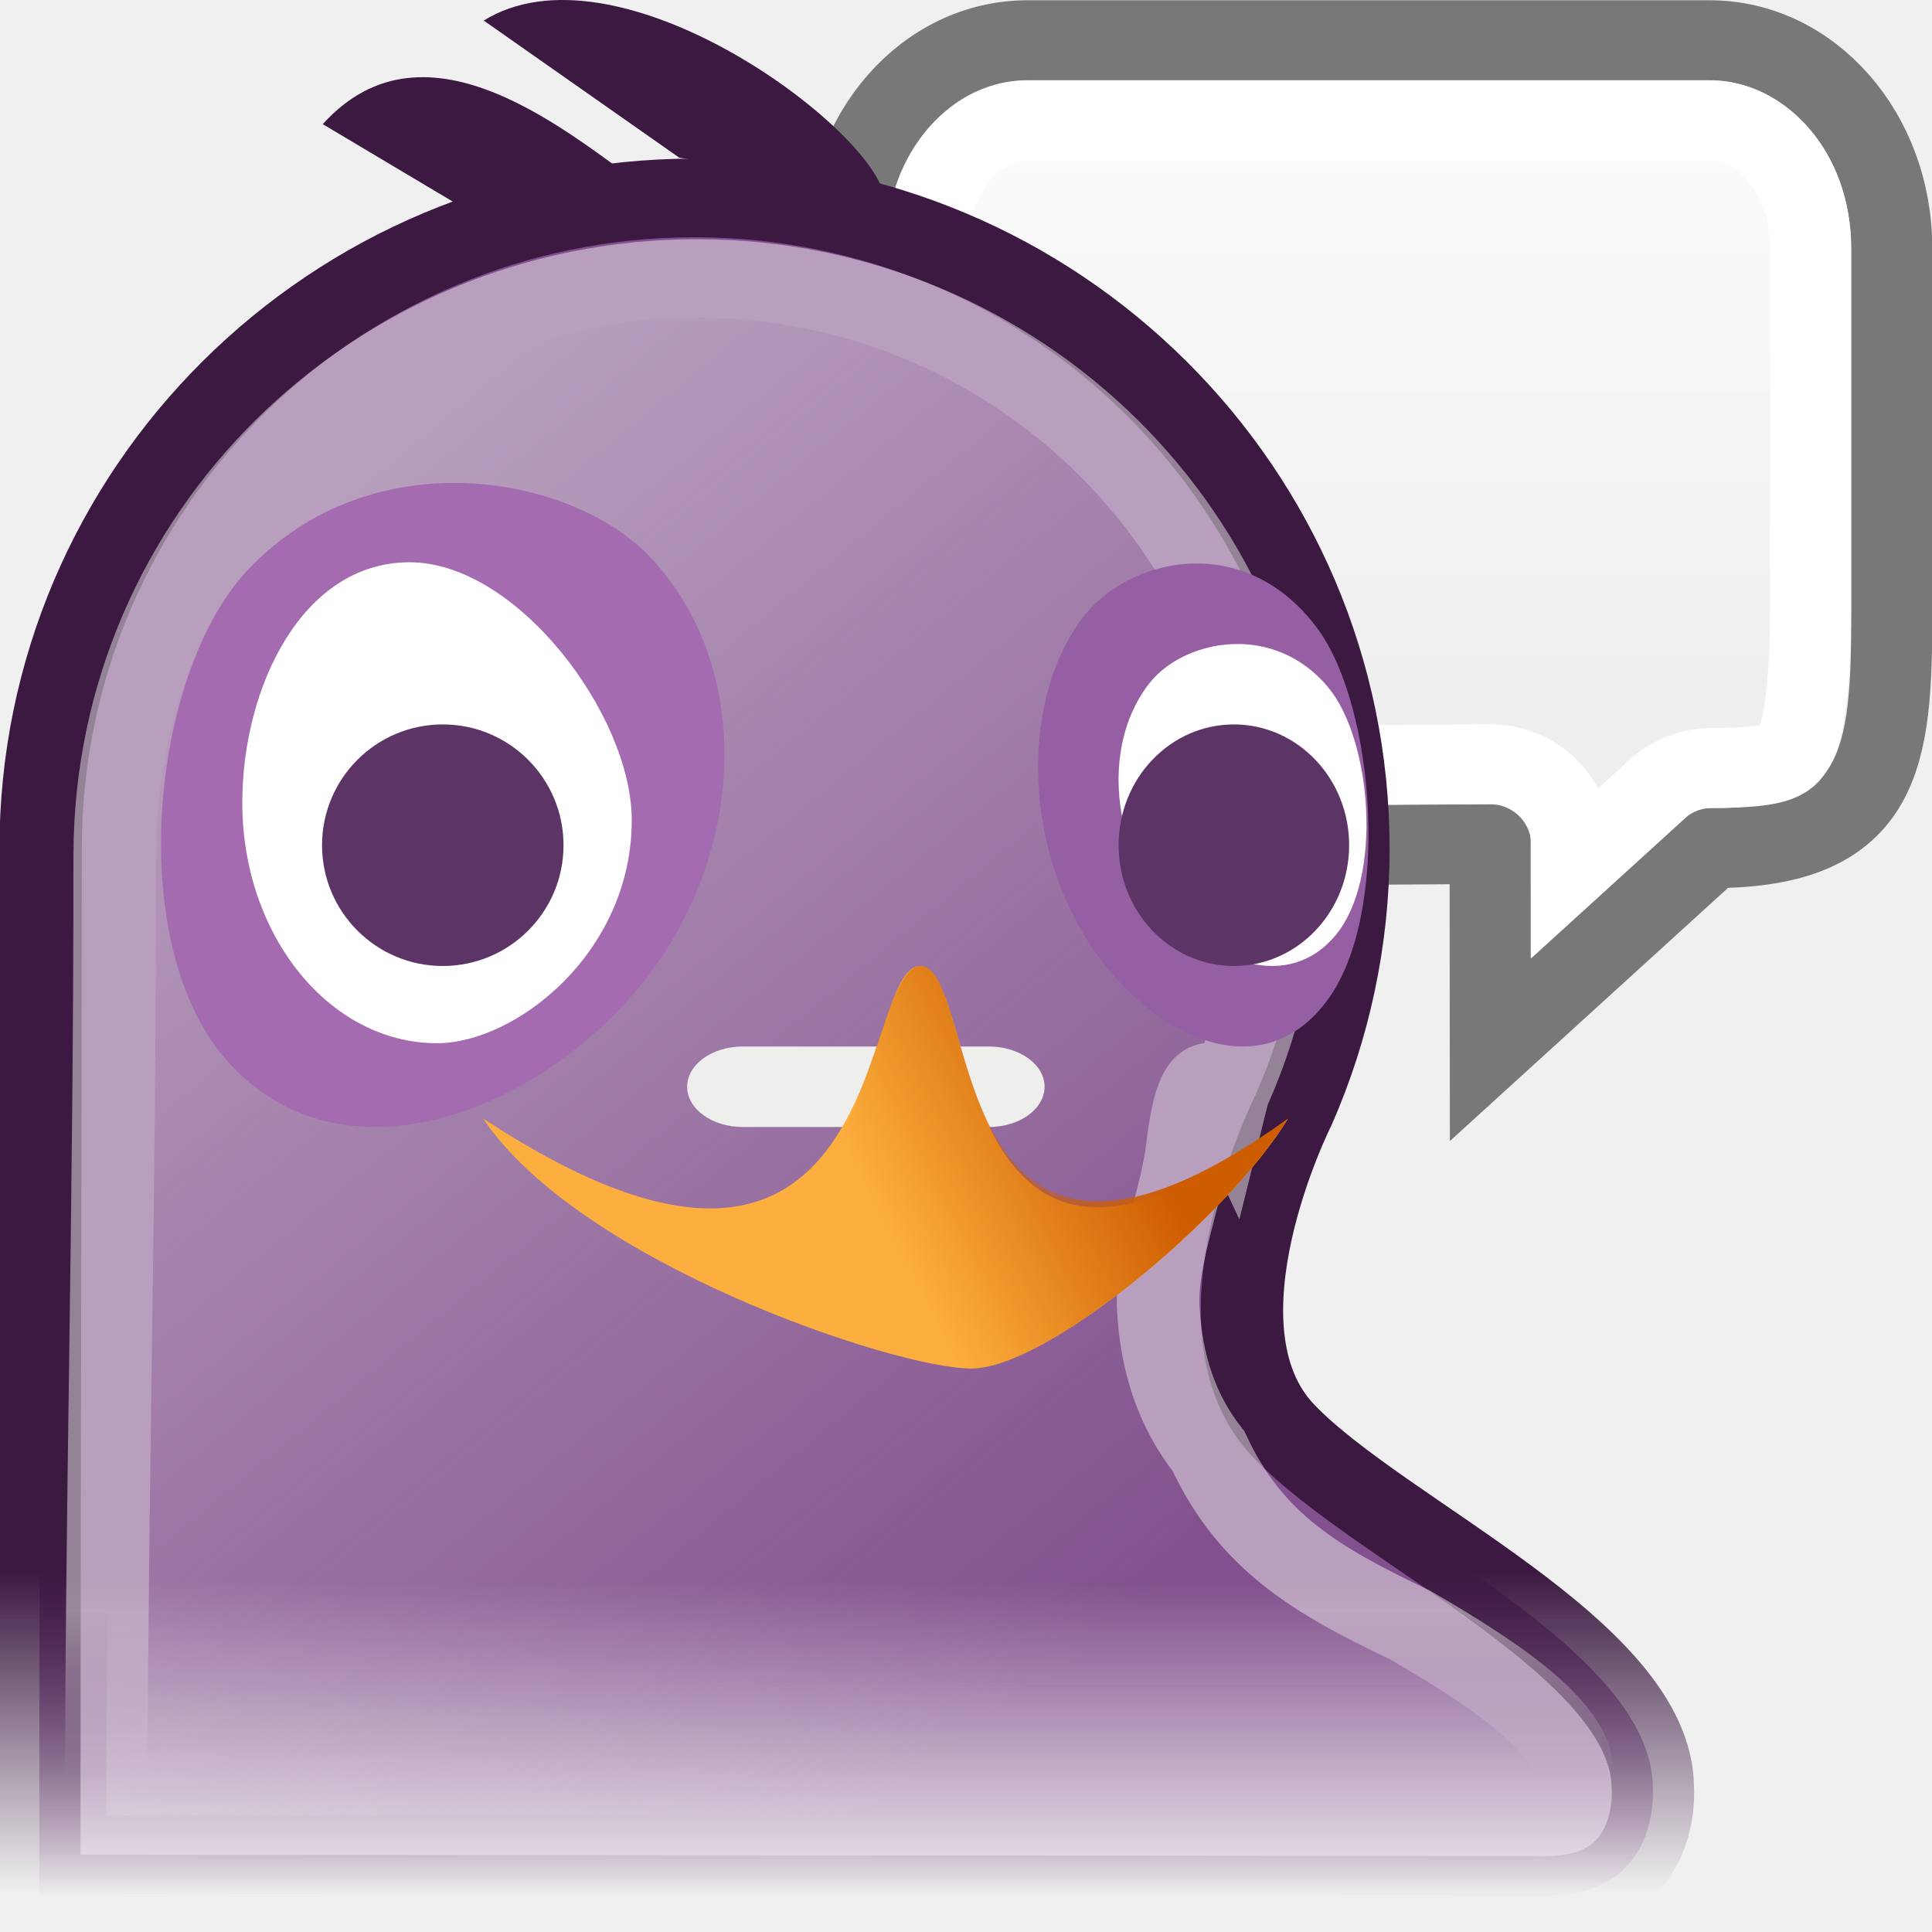
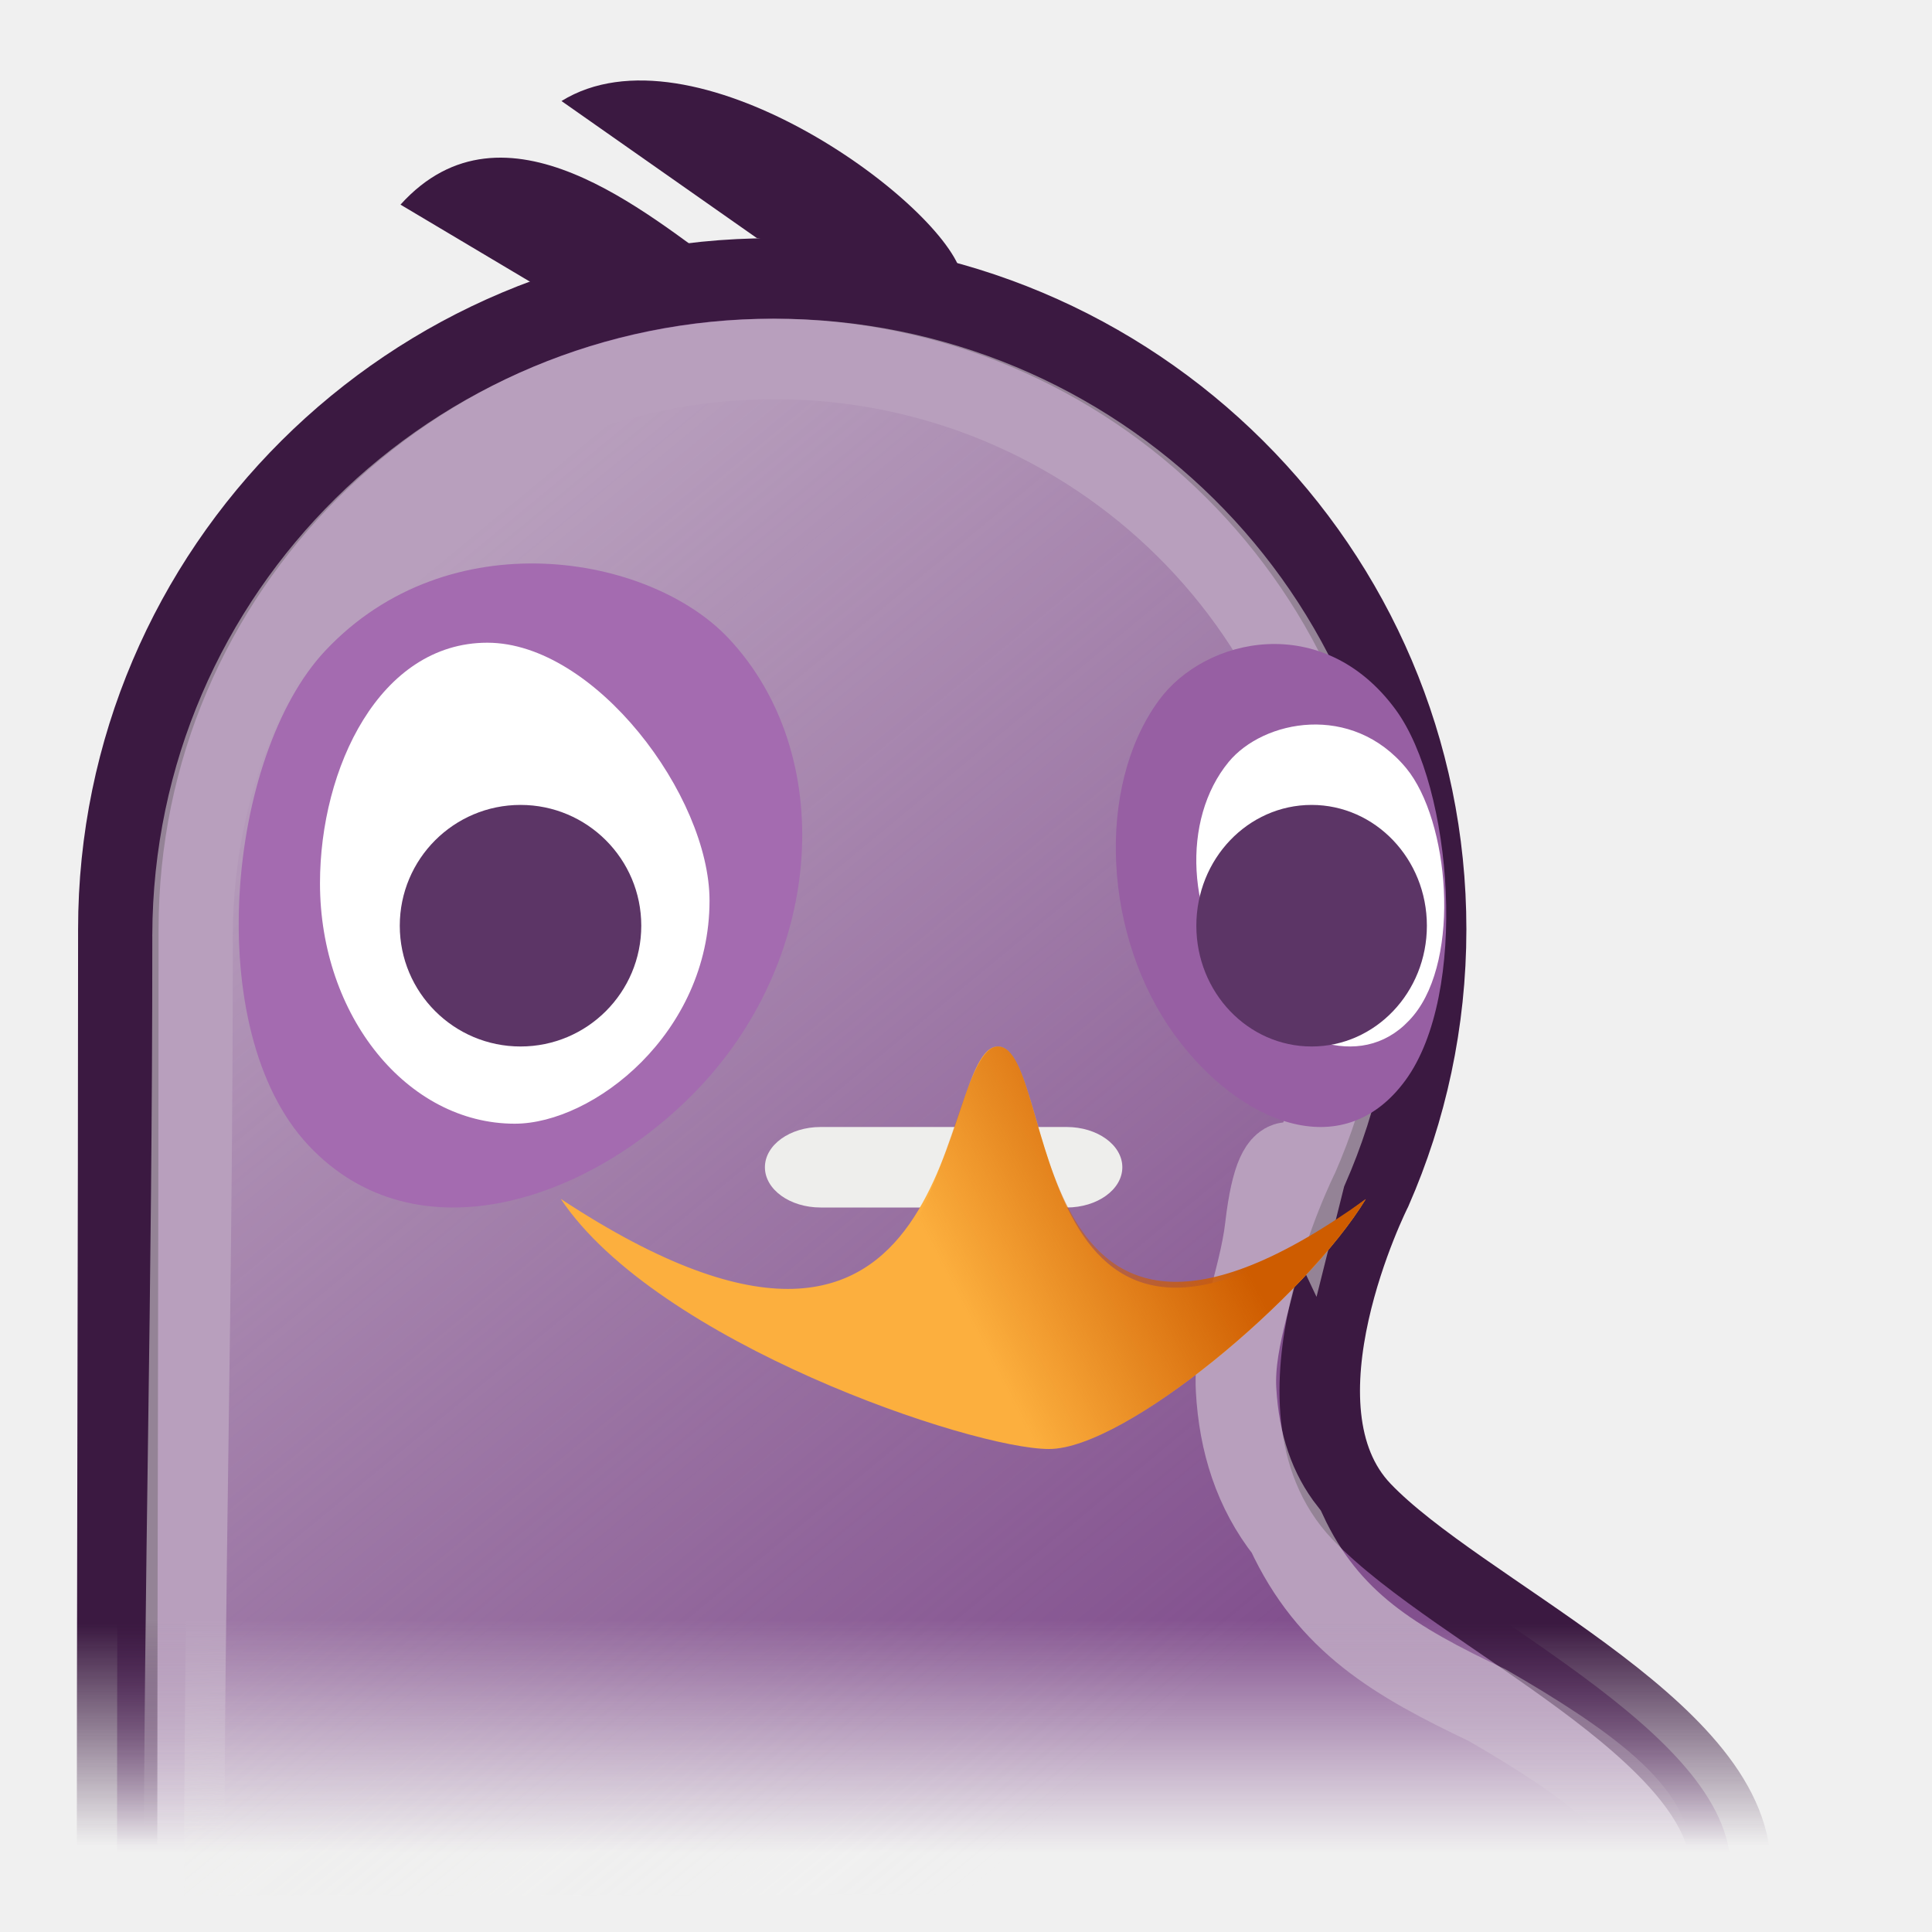
<svg xmlns="http://www.w3.org/2000/svg" xmlns:xlink="http://www.w3.org/1999/xlink" width="24" height="24" id="svg4345" version="1.0">
  <defs id="defs4347">
    <linearGradient id="linearGradient3124">
      <stop style="stop-color:#3b1941;stop-opacity:1;" offset="0" id="stop3126" />
      <stop style="stop-color:#3b1941;stop-opacity:0;" offset="1" id="stop3128" />
    </linearGradient>
    <linearGradient id="linearGradient3116">
      <stop style="stop-color:#82508e;stop-opacity:1;" offset="0" id="stop3118" />
      <stop style="stop-color:#82508e;stop-opacity:0;" offset="1" id="stop3120" />
    </linearGradient>
    <linearGradient id="linearGradient3108">
      <stop style="stop-color:#eeeeec;stop-opacity:1;" offset="0" id="stop3110" />
      <stop style="stop-color:#eeeeec;stop-opacity:0;" offset="1" id="stop3112" />
    </linearGradient>
    <linearGradient id="linearGradient5438">
      <stop style="stop-color:white;stop-opacity:1;" offset="0" id="stop5440" />
      <stop style="stop-color:white;stop-opacity:0;" offset="1" id="stop5442" />
    </linearGradient>
    <linearGradient id="linearGradient6817">
      <stop style="stop-color:white;stop-opacity:1;" offset="0" id="stop6819" />
      <stop style="stop-color:white;stop-opacity:0;" offset="1" id="stop6821" />
    </linearGradient>
    <linearGradient id="linearGradient6537">
      <stop style="stop-color:white;stop-opacity:1;" offset="0" id="stop6539" />
      <stop style="stop-color:white;stop-opacity:0;" offset="1" id="stop6541" />
    </linearGradient>
    <linearGradient id="linearGradient6506">
      <stop style="stop-color:#eeeeec;stop-opacity:1;" offset="0" id="stop6508" />
      <stop style="stop-color:#eeeeec;stop-opacity:0;" offset="1" id="stop6510" />
    </linearGradient>
    <linearGradient id="linearGradient2804">
      <stop style="stop-color:black;stop-opacity:0;" offset="0" id="stop2806" />
      <stop id="stop2812" offset="0.5" style="stop-color:black;stop-opacity:1;" />
      <stop style="stop-color:black;stop-opacity:0;" offset="1" id="stop2808" />
    </linearGradient>
    <radialGradient xlink:href="#linearGradient25546" id="radialGradient25572" gradientUnits="userSpaceOnUse" gradientTransform="matrix(1,0,0,0.994693,0,4.16407e-2)" cx="7.884" cy="1.51" fx="7.884" fy="1.51" r="8.488" />
    <radialGradient xlink:href="#linearGradient25546" id="radialGradient25568" gradientUnits="userSpaceOnUse" gradientTransform="matrix(1,0,0,0.994693,0,4.16407e-2)" cx="7.884" cy="0.145" fx="7.884" fy="0.145" r="8.488" />
    <linearGradient id="linearGradient25546">
      <stop style="stop-color:white;stop-opacity:1;" offset="0" id="stop25548" />
      <stop style="stop-color:white;stop-opacity:0;" offset="1" id="stop25550" />
    </linearGradient>
    <radialGradient xlink:href="#linearGradient25546" id="radialGradient25554" cx="7.884" cy="2.624" fx="7.884" fy="2.624" r="8.488" gradientTransform="matrix(1.131317,0,0,1.125313,-1.035262,-0.301139)" gradientUnits="userSpaceOnUse" />
    <linearGradient id="linearGradient3800">
      <stop style="stop-color:#f4d9b1;stop-opacity:1;" offset="0" id="stop3802" />
      <stop style="stop-color:#df9725;stop-opacity:1;" offset="1" id="stop3804" />
    </linearGradient>
-     <linearGradient xlink:href="#linearGradient6506" id="linearGradient6512" x1="15.646" y1="40.434" x2="15.646" y2="43.694" gradientUnits="userSpaceOnUse" />
+     <linearGradient xlink:href="#linearGradient6506" id="linearGradient6512" x1="15.646" y1="39.03" x2="15.646" y2="43.207" gradientUnits="userSpaceOnUse" gradientTransform="matrix(0.660903,0,0,0.627207,-0.293224,-4.361383)" />
    <linearGradient xlink:href="#linearGradient6817" id="linearGradient6823" x1="0.239" y1="38.95" x2="5.709" y2="42.983" gradientUnits="userSpaceOnUse" />
    <linearGradient xlink:href="#linearGradient5438" id="linearGradient5444" x1="30.152" y1="-0.865" x2="30.152" y2="23.012" gradientUnits="userSpaceOnUse" />
    <linearGradient gradientUnits="userSpaceOnUse" y2="44.272" x2="5.537" y1="39.902" x1="-1.684" id="linearGradient6569" xlink:href="#linearGradient6563" />
    <linearGradient gradientUnits="userSpaceOnUse" y2="23.559" x2="30.5" y1="0.034" x1="30.5" id="linearGradient2089" xlink:href="#linearGradient6537" />
    <linearGradient gradientUnits="userSpaceOnUse" y2="50.08" x2="14.943" y1="39.743" x1="15.646" id="linearGradient2087" xlink:href="#linearGradient6506" />
    <linearGradient id="linearGradient2081">
      <stop id="stop2083" offset="0" style="stop-color:#f4d9b1;stop-opacity:1;" />
      <stop id="stop2085" offset="1" style="stop-color:#df9725;stop-opacity:1;" />
    </linearGradient>
    <radialGradient gradientUnits="userSpaceOnUse" gradientTransform="matrix(1.131317,0,0,1.125313,-1.035262,-0.301139)" r="8.488" fy="2.624" fx="7.884" cy="2.624" cx="7.884" id="radialGradient2079" xlink:href="#linearGradient25546" />
    <radialGradient r="8.488" fy="0.145" fx="7.884" cy="0.145" cx="7.884" gradientTransform="matrix(1,0,0,0.994693,0,4.16407e-2)" gradientUnits="userSpaceOnUse" id="radialGradient2071" xlink:href="#linearGradient25546" />
    <radialGradient r="8.488" fy="1.51" fx="7.884" cy="1.51" cx="7.884" gradientTransform="matrix(1,0,0,0.994693,0,4.16407e-2)" gradientUnits="userSpaceOnUse" id="radialGradient2069" xlink:href="#linearGradient25546" />
    <linearGradient id="linearGradient2061">
      <stop id="stop2063" offset="0" style="stop-color:black;stop-opacity:0;" />
      <stop style="stop-color:black;stop-opacity:1;" offset="0.5" id="stop2065" />
      <stop id="stop2067" offset="1" style="stop-color:black;stop-opacity:0;" />
    </linearGradient>
    <linearGradient id="linearGradient6563">
      <stop id="stop6565" offset="0" style="stop-color:white;stop-opacity:1;" />
      <stop id="stop6567" offset="1" style="stop-color:white;stop-opacity:0;" />
    </linearGradient>
    <linearGradient id="linearGradient2850">
      <stop id="stop2852" offset="0" style="stop-color:#ce5c00;stop-opacity:1;" />
      <stop id="stop2854" offset="1" style="stop-color:#ce5c00;stop-opacity:0;" />
    </linearGradient>
    <linearGradient id="linearGradient3958">
      <stop id="stop3960" offset="0" style="stop-color:#eeeeec;stop-opacity:1;" />
      <stop id="stop3962" offset="1" style="stop-color:#eeeeec;stop-opacity:0;" />
    </linearGradient>
    <linearGradient id="linearGradient3968">
      <stop id="stop3970" offset="0" style="stop-color:#82508e;stop-opacity:1;" />
      <stop id="stop3972" offset="1" style="stop-color:#82508e;stop-opacity:0;" />
    </linearGradient>
    <linearGradient id="linearGradient3976">
      <stop id="stop3978" offset="0" style="stop-color:#3b1941;stop-opacity:1;" />
      <stop id="stop3980" offset="1" style="stop-color:#3b1941;stop-opacity:0;" />
    </linearGradient>
    <linearGradient xlink:href="#linearGradient2850" id="linearGradient2149" gradientUnits="userSpaceOnUse" gradientTransform="matrix(0.769231,0,0,0.714287,-34.23081,-12.28573)" x1="21.786" y1="28.143" x2="17.786" y2="30.071" />
    <radialGradient xlink:href="#linearGradient3958" id="radialGradient2191" gradientUnits="userSpaceOnUse" gradientTransform="matrix(1.116159,0,0,1.076653,-36.39499,-20.28695)" cx="9.064" cy="21.512" fx="9.064" fy="21.512" r="16.664" />
    <linearGradient xlink:href="#linearGradient6506" id="linearGradient2193" gradientUnits="userSpaceOnUse" x1="15.646" y1="39.743" x2="15.646" y2="53.502" gradientTransform="matrix(0.660903,0,0,0.627207,-32.26852,-10.3201)" />
    <linearGradient xlink:href="#linearGradient3968" id="linearGradient2196" gradientUnits="userSpaceOnUse" x1="16.133" y1="40.782" x2="16.133" y2="48.069" gradientTransform="matrix(0.67692,0,0,0.646801,-32.53568,-10.90841)" />
    <linearGradient xlink:href="#linearGradient3976" id="linearGradient2198" gradientUnits="userSpaceOnUse" x1="12.096" y1="40.908" x2="12.096" y2="46.463" gradientTransform="matrix(0.67692,0,0,0.646801,-32.53568,-10.90841)" />
    <linearGradient xlink:href="#linearGradient6537" id="linearGradient2201" gradientUnits="userSpaceOnUse" x1="30.5" y1="0.034" x2="30.5" y2="23.559" gradientTransform="matrix(0.668893,0,0,0.668627,-32.91377,-10.19246)" />
-     <linearGradient xlink:href="#linearGradient3108" id="linearGradient3114" x1="10.183" y1="16.618" x2="27.598" y2="36.645" gradientUnits="userSpaceOnUse" />
-     <linearGradient xlink:href="#linearGradient3116" id="linearGradient3122" x1="15.723" y1="39.585" x2="15.723" y2="45.765" gradientUnits="userSpaceOnUse" />
-     <linearGradient xlink:href="#linearGradient3124" id="linearGradient3130" x1="13.151" y1="39.394" x2="13.151" y2="45.552" gradientUnits="userSpaceOnUse" />
-     <linearGradient xlink:href="#linearGradient2850" id="linearGradient3146" gradientUnits="userSpaceOnUse" gradientTransform="matrix(0.769231,0,0,0.714287,-3.230767,-7.285729)" x1="21.786" y1="28.143" x2="17.786" y2="30.071" />
+     <linearGradient xlink:href="#linearGradient3108" id="linearGradient3114" x1="10.183" y1="16.618" x2="27.598" y2="36.645" gradientUnits="userSpaceOnUse" gradientTransform="matrix(0.660903,0,0,0.627207,-0.293224,-4.361383)" />
+     <linearGradient xlink:href="#linearGradient3116" id="linearGradient3122" x1="15.723" y1="38.769" x2="15.723" y2="43.25" gradientUnits="userSpaceOnUse" gradientTransform="matrix(0.67692,0,0,0.646801,-0.560381,-4.949693)" />
+     <linearGradient xlink:href="#linearGradient3124" id="linearGradient3130" x1="13.151" y1="38.85" x2="13.151" y2="43.106" gradientUnits="userSpaceOnUse" gradientTransform="matrix(0.67692,0,0,0.646801,-0.560381,-4.949693)" />
+     <linearGradient xlink:href="#linearGradient2850" id="linearGradient3146" gradientUnits="userSpaceOnUse" gradientTransform="matrix(0.769231,0,0,0.714287,-2.265038,-6.285729)" x1="21.786" y1="28.143" x2="17.786" y2="30.071" />
+     <linearGradient xlink:href="#linearGradient5438" id="linearGradient2848" gradientUnits="userSpaceOnUse" x1="30.152" y1="-0.865" x2="30.152" y2="23.012" />
  </defs>
  <g id="layer1">
-     <path style="fill:#efefef;fill-opacity:1;stroke:#787878;stroke-width:2.682;stroke-miterlimit:4;stroke-dasharray:none;stroke-opacity:1" d="M 17.892,1.5 C 14.554,1.5 11.861,4.611 11.861,8.469 L 11.861,20.531 C 11.861,24.389 14.79,28.553 18.129,28.553 L 33.206,28.455 L 33.212,35.36 L 40.55,28.593 C 46.238,28.593 46.5,25.478 46.5,20.728 L 46.5,8.469 C 46.5,4.611 43.807,1.5 40.469,1.5 L 17.892,1.5 z " id="path4547" transform="matrix(0.375302,0,0,0.370406,6.048447,-5.560909e-2)" />
-     <path style="fill:url(#linearGradient5444);fill-opacity:1.0;stroke:white;stroke-width:2.682;stroke-miterlimit:4;stroke-dasharray:none;stroke-opacity:1" id="path5436" d="M 17.906,4.188 C 16.243,4.188 14.562,5.866 14.562,8.469 L 14.562,20.531 C 14.562,21.781 15.114,23.319 15.906,24.375 C 16.699,25.431 17.58,25.875 18.125,25.875 L 33.188,25.781 C 33.905,25.776 34.595,26.056 35.105,26.56 C 35.615,27.065 35.904,27.751 35.906,28.469 L 35.906,29.219 L 38.719,26.625 C 39.22,26.16 39.879,25.904 40.562,25.906 C 42.912,25.906 43.048,25.595 43.312,25.125 C 43.577,24.655 43.812,23.046 43.812,20.719 L 43.812,8.469 C 43.812,5.866 42.132,4.188 40.469,4.188 L 17.906,4.188 z " transform="matrix(0.375302,0,0,0.370406,6.048447,-5.560909e-2)" />
-     <path style="opacity:1;fill:#75507b;fill-opacity:1" d="M 36.062,8 C 33.978,8 33.335,10.523 34.781,12.938 C 35.25,13.721 36.674,15.153 36.867,15.153 L 36.878,14.508 C 36.288,13.581 35.517,12.502 35.687,12.282 C 37.836,12.282 38,11.492 38,10.028 C 38,8.754 37.229,8 36.062,8 z " id="path6521" transform="matrix(1.747787,0,0,1.397993,-52.41719,-5.183942)" />
-     <path style="opacity:1;fill:url(#linearGradient3122);fill-opacity:1.0;stroke:url(#linearGradient3130);stroke-width:1.511;stroke-miterlimit:4;stroke-dasharray:none;stroke-opacity:1" d="M 15,13 C 8.376,13 3,18.6 3,25.5 C 3,31.153 2.975,38.403 2.975,45.573 C 4.163,45.573 27.946,45.601 30.637,45.601 C 32.751,45.601 32.586,43.541 32.586,43.541 C 32.586,40.876 27.598,38.639 25.813,36.683 C 23.985,34.682 26,30.5 26,30.5 C 26.641,28.97 27,27.275 27,25.5 C 27,18.6 21.624,13 15,13 z " id="path5176" transform="matrix(0.67692,0,0,0.646801,-1.52611,-5.949693)" />
-     <path transform="matrix(0.660903,0,0,0.627207,-1.258953,-5.361383)" style="opacity:0.5;fill:url(#linearGradient3114);fill-opacity:1.0;stroke:url(#linearGradient6512);stroke-width:1.553;stroke-miterlimit:4;stroke-opacity:1;stroke-dasharray:none" d="M 15,14.062 C 8.988,14.062 4.079,19.138 4.062,25.469 C 4.062,25.479 4.062,25.489 4.062,25.5 C 4.062,32.787 3.903,38.26 3.903,44.5 C 5.84,44.5 22.452,44.47 28.278,44.47 C 29.445,44.47 31.432,44.974 31.432,43.51 C 31.432,43.288 31.232,42.871 30.682,42.353 C 30.131,41.836 29.308,41.28 28.4,40.728 C 26.665,39.859 25.412,39.091 24.621,37.291 C 24.011,36.477 23.731,35.52 23.677,34.478 C 23.622,33.437 24.108,32.32 24.225,31.26 C 24.458,29.14 24.969,30.281 24.969,30.281 C 24.984,30.217 25.005,30.154 25.031,30.094 C 25.619,28.692 25.938,27.131 25.938,25.5 C 25.938,19.154 21.022,14.062 15,14.062 z " id="path5241" />
-     <path style="fill:#a46bb0;fill-opacity:1;stroke:none;stroke-width:1;stroke-miterlimit:4;stroke-opacity:1" d="M 3.073,7.086 C 4.608,5.449 7.106,5.885 8.086,6.931 C 9.429,8.363 9.274,10.855 7.738,12.492 C 6.404,13.915 4.21,14.661 2.866,13.228 C 1.523,11.796 1.86,8.38 3.073,7.086 z " id="path3138" />
-     <path transform="matrix(1.010846,0,0,1.029732,-5.552971,-15.17001)" style="opacity:1;fill:white;fill-opacity:1;stroke:none;stroke-width:1;stroke-miterlimit:4;stroke-opacity:1" d="M 13.257,24.626 C 13.257,26.227 11.828,27.317 10.864,27.317 C 9.543,27.317 8.471,26.017 8.471,24.416 C 8.471,23.024 9.206,21.515 10.527,21.515 C 11.848,21.515 13.257,23.361 13.257,24.626 z " id="path5157" />
-     <path style="opacity:1;fill:#5c3566;fill-opacity:1;stroke:none;stroke-width:1;stroke-miterlimit:4;stroke-dasharray:none;stroke-opacity:1" id="path5162" d="M 11.411 24.312 A 1.241 1.295 0 1 1  8.929,24.312 A 1.241 1.295 0 1 1  11.411 24.312 z" transform="matrix(1.208633,0,0,1.158621,-6.791366,-17.66897)" />
-     <path transform="matrix(0.670792,0,0,0.486348,-3.805943,-3.90166)" style="fill:#3b1941;fill-opacity:1;stroke:none;stroke-width:1;stroke-miterlimit:4;stroke-opacity:1" d="M 11.651,11.194 C 13.578,8.251 16.249,11.482 17.614,12.804 L 14.761,13.748 L 11.651,11.194 z " id="path5192" />
-     <path transform="matrix(0.851014,0,0,0.554879,-3.938174,-5.194599)" style="fill:#3b1941;fill-opacity:1;stroke:none;stroke-width:1;stroke-miterlimit:4;stroke-opacity:1" d="M 11.689,9.822 C 13.591,8.016 17.175,11.994 17.52,13.65 L 14.543,12.892 L 11.689,9.822 z " id="rect5189" />
-     <rect style="opacity:0.231;fill:#2e3436;fill-opacity:1;stroke:none;stroke-width:1;stroke-miterlimit:4;stroke-dasharray:none;stroke-opacity:1" id="rect3034" width="36" height="3" x="-84.445" y="32.425" rx="2.041" ry="1.5" />
-     <path style="fill:#975fa3;fill-opacity:1;stroke:none;stroke-width:1;stroke-miterlimit:4;stroke-opacity:1" d="M 16.371,7.815 C 15.471,6.587 14.006,6.914 13.431,7.698 C 12.643,8.773 12.735,10.641 13.635,11.869 C 14.417,12.936 15.704,13.496 16.492,12.421 C 17.28,11.347 17.082,8.785 16.371,7.815 z " id="path3132" />
-     <path style="fill:white;fill-opacity:1;stroke:none;stroke-width:1;stroke-miterlimit:4;stroke-opacity:1" d="M 16.503,8.543 C 15.827,7.725 14.729,7.943 14.297,8.465 C 13.706,9.182 13.775,10.427 14.45,11.246 C 15.037,11.957 16.003,12.33 16.594,11.614 C 17.185,10.898 17.037,9.19 16.503,8.543 z " id="path3134" />
-     <path style="fill:#5c3566;fill-opacity:1;stroke:none;stroke-width:1;stroke-miterlimit:4;stroke-dasharray:none;stroke-opacity:1" id="path3136" d="M 11.411 24.312 A 1.241 1.295 0 1 1  8.929,24.312 A 1.241 1.295 0 1 1  11.411 24.312 z" transform="matrix(1.153827,0,0,1.158621,3.593156,-17.66895)" />
-     <rect style="fill:#eeeeec;fill-opacity:1;stroke:none;stroke-width:1;stroke-miterlimit:4;stroke-dasharray:none;stroke-opacity:1" id="rect3140" width="4.44" height="1" x="8.536" y="13" rx="0.692" ry="0.5" />
-     <path style="fill:#fcaf3e;fill-opacity:1;stroke:none;stroke-width:1.028;stroke-miterlimit:4;stroke-opacity:1" d="M 6,13.893 C 11.089,17.243 10.655,12 11.431,12 C 12.197,12 11.699,17.202 16,13.896 C 15.267,15.103 13.015,17 12.065,17 C 11.105,17 7.191,15.677 6,13.893 z " id="path3142" />
-     <path style="fill:url(#linearGradient3146);fill-opacity:1;stroke:none;stroke-width:1.028;stroke-miterlimit:4;stroke-opacity:1" d="M 6,13.893 C 10.74,18.171 10.655,12 11.431,12 C 12.197,12 11.641,17.028 16,13.896 C 15.267,15.103 13.015,17 12.065,17 C 11.105,17 7.191,15.677 6,13.893 z " id="path3144" />
+     <path style="opacity:1;fill:#75507b;fill-opacity:1" d="M 11.578,7 C 7.935,7 6.811,10.527 9.339,13.903 C 10.159,14.997 12.647,17 12.985,17 L 13.004,16.099 C 11.973,14.802 10.625,13.294 10.922,12.986 C 14.677,12.986 14.964,11.881 14.964,9.835 C 14.964,8.054 13.616,7 11.578,7 z " id="path6521" />
+     <path style="opacity:1;fill:url(#linearGradient3122);fill-opacity:1;stroke:url(#linearGradient3130);stroke-width:1;stroke-miterlimit:4;stroke-dasharray:none;stroke-opacity:1" d="M 9.593,3.459 C 5.109,3.459 1.47,7.081 1.47,11.544 C 1.47,15.2 1.453,19.889 1.453,24.527 C 2.257,24.527 18.357,24.545 20.179,24.545 C 21.61,24.545 21.498,23.213 21.498,23.213 C 21.498,21.489 18.121,20.042 16.913,18.777 C 15.676,17.482 17.04,14.778 17.04,14.778 C 17.474,13.788 17.716,12.692 17.716,11.544 C 17.716,7.081 14.077,3.459 9.593,3.459 z " id="path5176" />
+     <path style="opacity:0.5;fill:url(#linearGradient3114);fill-opacity:1;stroke:url(#linearGradient6512);stroke-width:1;stroke-miterlimit:4;stroke-dasharray:none;stroke-opacity:1" d="M 9.62,4.459 C 5.647,4.459 2.403,7.642 2.392,11.613 C 2.392,11.619 2.391,11.626 2.392,11.632 C 2.392,16.203 2.287,19.636 2.287,23.549 C 3.566,23.549 14.546,23.531 18.396,23.531 C 19.167,23.531 20.48,23.847 20.48,22.928 C 20.48,22.789 20.348,22.528 19.984,22.203 C 19.621,21.878 19.077,21.53 18.477,21.184 C 17.33,20.638 16.501,20.156 15.979,19.028 C 15.576,18.517 15.391,17.917 15.355,17.264 C 15.319,16.61 15.64,15.91 15.717,15.245 C 15.871,13.915 16.209,14.631 16.209,14.631 C 16.219,14.591 16.232,14.552 16.25,14.514 C 16.638,13.635 16.849,12.656 16.849,11.632 C 16.849,7.652 13.601,4.459 9.62,4.459 z " id="path5241" />
+     <path style="fill:#a46bb0;fill-opacity:1;stroke:none;stroke-width:1;stroke-miterlimit:4;stroke-opacity:1" d="M 4.038,8.086 C 5.574,6.449 8.071,6.885 9.052,7.931 C 10.395,9.363 10.239,11.855 8.704,13.492 C 7.37,14.915 5.175,15.661 3.832,14.228 C 2.488,12.796 2.825,9.38 4.038,8.086 z " id="path3138" />
+     <path style="opacity:1;fill:white;fill-opacity:1;stroke:none;stroke-width:1;stroke-miterlimit:4;stroke-opacity:1" d="M 8.814,11.188 C 8.814,12.837 7.369,13.959 6.394,13.959 C 5.059,13.959 3.975,12.62 3.975,10.972 C 3.975,9.539 4.718,7.984 6.054,7.984 C 7.389,7.984 8.814,9.886 8.814,11.188 z " id="path5157" />
+     <path style="opacity:1;fill:#5c3566;fill-opacity:1;stroke:none;stroke-width:1;stroke-miterlimit:4;stroke-dasharray:none;stroke-opacity:1" id="path5162" d="M 11.411 24.312 A 1.241 1.295 0 1 1  8.929,24.312 A 1.241 1.295 0 1 1  11.411 24.312 z" transform="matrix(1.208633,0,0,1.158621,-5.825637,-16.66897)" />
+     <path style="fill:#3b1941;fill-opacity:1;stroke:none;stroke-width:1;stroke-miterlimit:4;stroke-opacity:1" d="M 4.975,2.542 C 6.268,1.111 8.06,2.682 8.975,3.326 L 7.062,3.784 L 4.975,2.542 z " id="path5192" />
+     <path style="fill:#3b1941;fill-opacity:1;stroke:none;stroke-width:1;stroke-miterlimit:4;stroke-opacity:1" d="M 6.975,1.255 C 8.594,0.253 11.643,2.461 11.937,3.38 L 9.404,2.959 L 6.975,1.255 z " id="rect5189" />
+     <path style="fill:#975fa3;fill-opacity:1;stroke:none;stroke-width:1;stroke-miterlimit:4;stroke-opacity:1" d="M 17.337,8.815 C 16.436,7.587 14.972,7.914 14.397,8.698 C 13.609,9.773 13.7,11.641 14.601,12.869 C 15.383,13.936 16.67,14.496 17.458,13.421 C 18.246,12.347 18.048,9.785 17.337,8.815 z " id="path3132" />
+     <path style="fill:white;fill-opacity:1;stroke:none;stroke-width:1;stroke-miterlimit:4;stroke-opacity:1" d="M 17.469,9.543 C 16.793,8.725 15.694,8.943 15.263,9.465 C 14.672,10.182 14.74,11.427 15.416,12.246 C 16.003,12.957 16.968,13.33 17.56,12.614 C 18.151,11.898 18.002,10.19 17.469,9.543 z " id="path3134" />
+     <path style="fill:#5c3566;fill-opacity:1;stroke:none;stroke-width:1;stroke-miterlimit:4;stroke-dasharray:none;stroke-opacity:1" id="path3136" d="M 11.411 24.312 A 1.241 1.295 0 1 1  8.929,24.312 A 1.241 1.295 0 1 1  11.411 24.312 z" transform="matrix(1.153827,0,0,1.158621,4.558885,-16.66895)" />
+     <rect style="fill:#eeeeec;fill-opacity:1;stroke:none;stroke-width:1;stroke-miterlimit:4;stroke-dasharray:none;stroke-opacity:1" id="rect3140" width="4.44" height="1" x="9.502" y="14" rx="0.692" ry="0.5" />
+     <path style="fill:#fcaf3e;fill-opacity:1;stroke:none;stroke-width:1.028;stroke-miterlimit:4;stroke-opacity:1" d="M 6.966,14.893 C 12.054,18.243 11.621,13 12.397,13 C 13.163,13 12.665,18.202 16.966,14.896 C 16.233,16.103 13.98,18 13.031,18 C 12.071,18 8.157,16.677 6.966,14.893 z " id="path3142" />
+     <path style="fill:url(#linearGradient3146);fill-opacity:1;stroke:none;stroke-width:1.028;stroke-miterlimit:4;stroke-opacity:1" d="M 6.966,14.893 C 11.706,19.171 11.621,13 12.397,13 C 13.163,13 12.607,18.028 16.966,14.896 C 16.233,16.103 13.98,18 13.031,18 C 12.071,18 8.157,16.677 6.966,14.893 z " id="path3144" />
  </g>
</svg>
